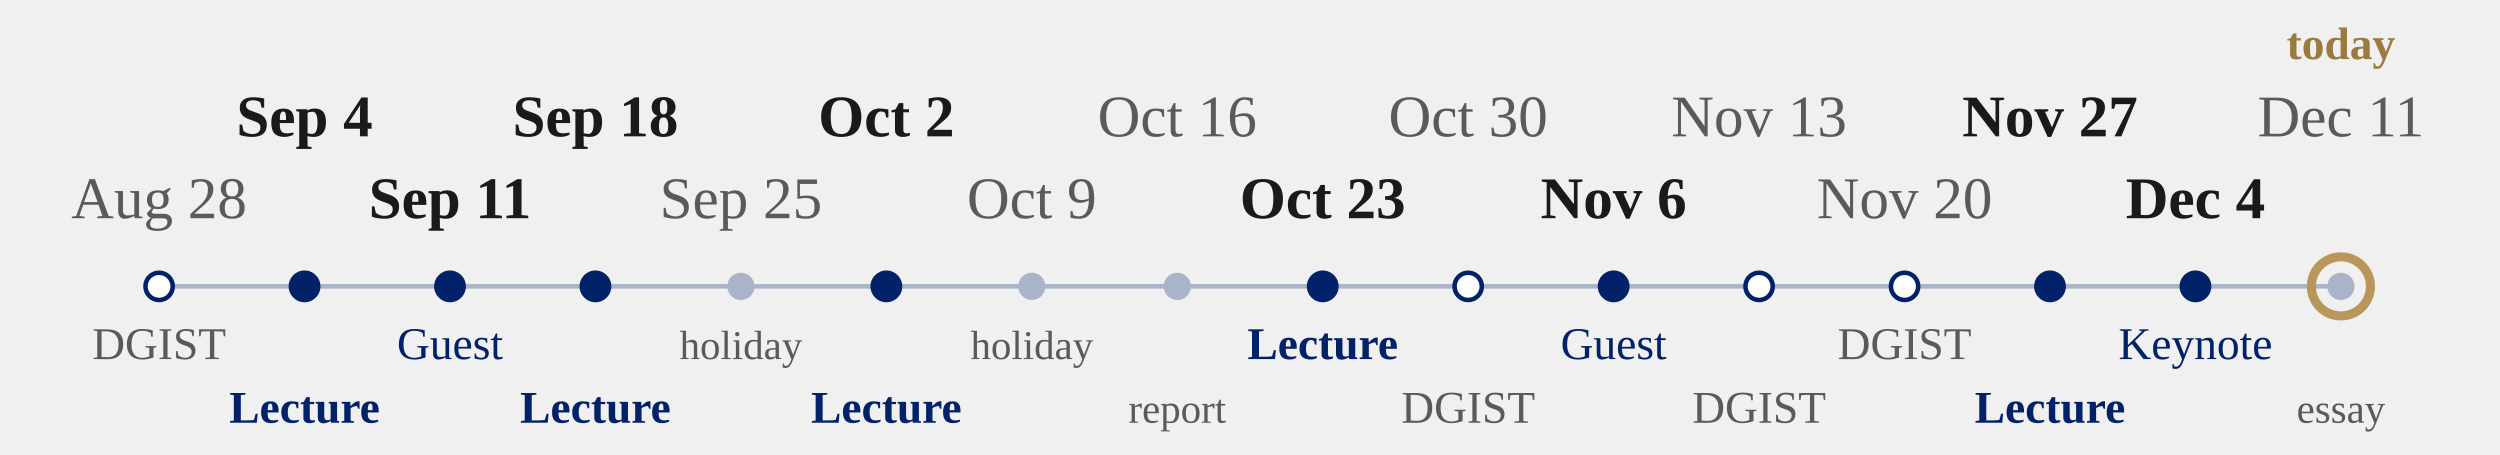
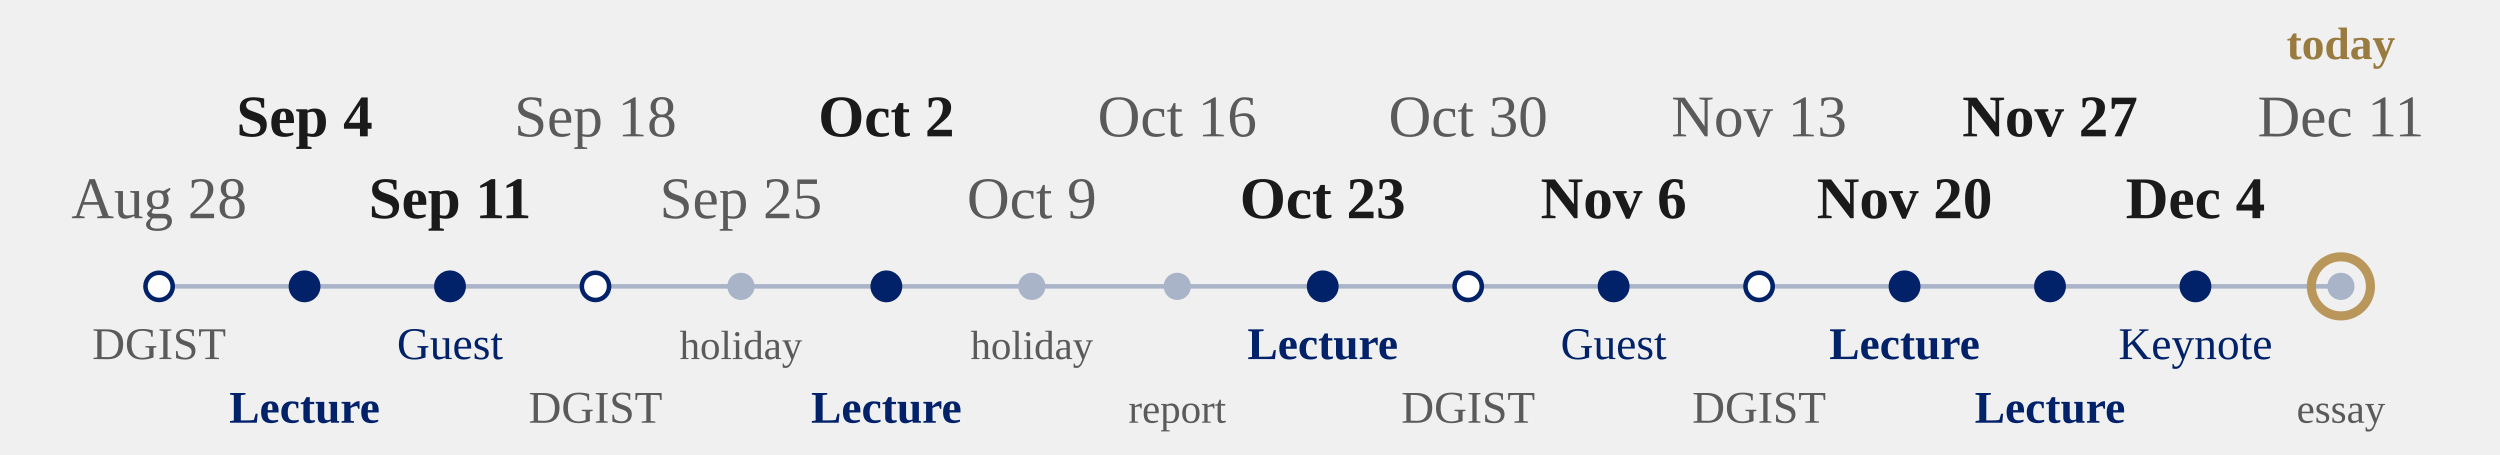
<svg xmlns="http://www.w3.org/2000/svg" viewBox="0 0 1100 200" class="semester-map-svg" role="img" aria-label="Semester timeline, week 16 highlighted" style="font-family:inherit">
  <line x1="70.0" y1="126" x2="1030.0" y2="126" stroke="#aab4c8" stroke-width="2" />
  <circle cx="70.0" cy="126" r="6" fill="#fff" stroke="#012169" stroke-width="2" />
  <text x="70.0" y="96" font-size="26" font-weight="400" text-anchor="middle" fill="#5a5a5a" class="date">Aug 28</text>
  <text x="70.0" y="158" font-size="20" text-anchor="middle" fill="#5a5a5a" class="tag">DGIST</text>
  <circle cx="134.0" cy="126" r="7" fill="#012169" />
  <text x="134.0" y="60" font-size="26" font-weight="700" text-anchor="middle" fill="#1a1a1a" class="date">Sep 4</text>
  <text x="134.0" y="186" font-size="20" font-weight="700" text-anchor="middle" fill="#012169" class="tag">Lecture</text>
  <circle cx="198.0" cy="126" r="7" fill="#012169" />
  <text x="198.0" y="96" font-size="26" font-weight="700" text-anchor="middle" fill="#1a1a1a" class="date">Sep 11</text>
  <text x="198.0" y="158" font-size="20" text-anchor="middle" fill="#012169" class="tag">Guest</text>
-   <circle cx="262.0" cy="126" r="7" fill="#012169" />
-   <text x="262.0" y="60" font-size="26" font-weight="700" text-anchor="middle" fill="#1a1a1a" class="date">Sep 18</text>
-   <text x="262.0" y="186" font-size="20" font-weight="700" text-anchor="middle" fill="#012169" class="tag">Lecture</text>
+   <circle cx="262.0" cy="126" r="6" fill="#fff" stroke="#012169" stroke-width="2" />
+   <text x="262.0" y="60" font-size="26" font-weight="400" text-anchor="middle" fill="#5a5a5a" class="date">Sep 18</text>
+   <text x="262.0" y="186" font-size="20" text-anchor="middle" fill="#5a5a5a" class="tag">DGIST</text>
  <circle cx="326.0" cy="126" r="6" fill="#aab4c8" />
  <text x="326.0" y="96" font-size="26" font-weight="400" text-anchor="middle" fill="#5a5a5a" class="date">Sep 25</text>
  <text x="326.0" y="158" font-size="18" text-anchor="middle" fill="#5a5a5a" class="tag">holiday</text>
  <circle cx="390.0" cy="126" r="7" fill="#012169" />
  <text x="390.0" y="60" font-size="26" font-weight="700" text-anchor="middle" fill="#1a1a1a" class="date">Oct 2</text>
  <text x="390.0" y="186" font-size="20" font-weight="700" text-anchor="middle" fill="#012169" class="tag">Lecture</text>
  <circle cx="454.0" cy="126" r="6" fill="#aab4c8" />
  <text x="454.0" y="96" font-size="26" font-weight="400" text-anchor="middle" fill="#5a5a5a" class="date">Oct 9</text>
  <text x="454.0" y="158" font-size="18" text-anchor="middle" fill="#5a5a5a" class="tag">holiday</text>
  <circle cx="518.0" cy="126" r="6" fill="#aab4c8" />
  <text x="518.0" y="60" font-size="26" font-weight="400" text-anchor="middle" fill="#5a5a5a" class="date">Oct 16</text>
  <text x="518.0" y="186" font-size="18" text-anchor="middle" fill="#5a5a5a" class="tag">report</text>
  <circle cx="582.0" cy="126" r="7" fill="#012169" />
  <text x="582.0" y="96" font-size="26" font-weight="700" text-anchor="middle" fill="#1a1a1a" class="date">Oct 23</text>
  <text x="582.0" y="158" font-size="20" font-weight="700" text-anchor="middle" fill="#012169" class="tag">Lecture</text>
  <circle cx="646.0" cy="126" r="6" fill="#fff" stroke="#012169" stroke-width="2" />
  <text x="646.0" y="60" font-size="26" font-weight="400" text-anchor="middle" fill="#5a5a5a" class="date">Oct 30</text>
  <text x="646.0" y="186" font-size="20" text-anchor="middle" fill="#5a5a5a" class="tag">DGIST</text>
  <circle cx="710.0" cy="126" r="7" fill="#012169" />
  <text x="710.0" y="96" font-size="26" font-weight="700" text-anchor="middle" fill="#1a1a1a" class="date">Nov 6</text>
  <text x="710.0" y="158" font-size="20" text-anchor="middle" fill="#012169" class="tag">Guest</text>
  <circle cx="774.0" cy="126" r="6" fill="#fff" stroke="#012169" stroke-width="2" />
  <text x="774.0" y="60" font-size="26" font-weight="400" text-anchor="middle" fill="#5a5a5a" class="date">Nov 13</text>
  <text x="774.0" y="186" font-size="20" text-anchor="middle" fill="#5a5a5a" class="tag">DGIST</text>
-   <circle cx="838.0" cy="126" r="6" fill="#fff" stroke="#012169" stroke-width="2" />
-   <text x="838.0" y="96" font-size="26" font-weight="400" text-anchor="middle" fill="#5a5a5a" class="date">Nov 20</text>
-   <text x="838.0" y="158" font-size="20" text-anchor="middle" fill="#5a5a5a" class="tag">DGIST</text>
+   <circle cx="838.0" cy="126" r="7" fill="#012169" />
+   <text x="838.0" y="96" font-size="26" font-weight="700" text-anchor="middle" fill="#1a1a1a" class="date">Nov 20</text>
+   <text x="838.0" y="158" font-size="20" font-weight="700" text-anchor="middle" fill="#012169" class="tag">Lecture</text>
  <circle cx="902.0" cy="126" r="7" fill="#012169" />
  <text x="902.0" y="60" font-size="26" font-weight="700" text-anchor="middle" fill="#1a1a1a" class="date">Nov 27</text>
  <text x="902.0" y="186" font-size="20" font-weight="700" text-anchor="middle" fill="#012169" class="tag">Lecture</text>
  <circle cx="966.0" cy="126" r="7" fill="#012169" />
  <text x="966.0" y="96" font-size="26" font-weight="700" text-anchor="middle" fill="#1a1a1a" class="date">Dec 4</text>
  <text x="966.0" y="158" font-size="20" text-anchor="middle" fill="#012169" class="tag">Keynote</text>
  <circle cx="1030.0" cy="126" r="6" fill="#aab4c8" />
  <circle cx="1030.0" cy="126" r="13" fill="none" stroke="#B9975B" stroke-width="4" class="today-ring" />
  <text x="1030.0" y="26" font-size="20" font-weight="700" text-anchor="middle" fill="#9A7B3F" class="today-tag">today</text>
  <text x="1030.0" y="60" font-size="26" font-weight="400" text-anchor="middle" fill="#5a5a5a" class="date">Dec 11</text>
  <text x="1030.0" y="186" font-size="18" text-anchor="middle" fill="#5a5a5a" class="tag">essay</text>
</svg>
